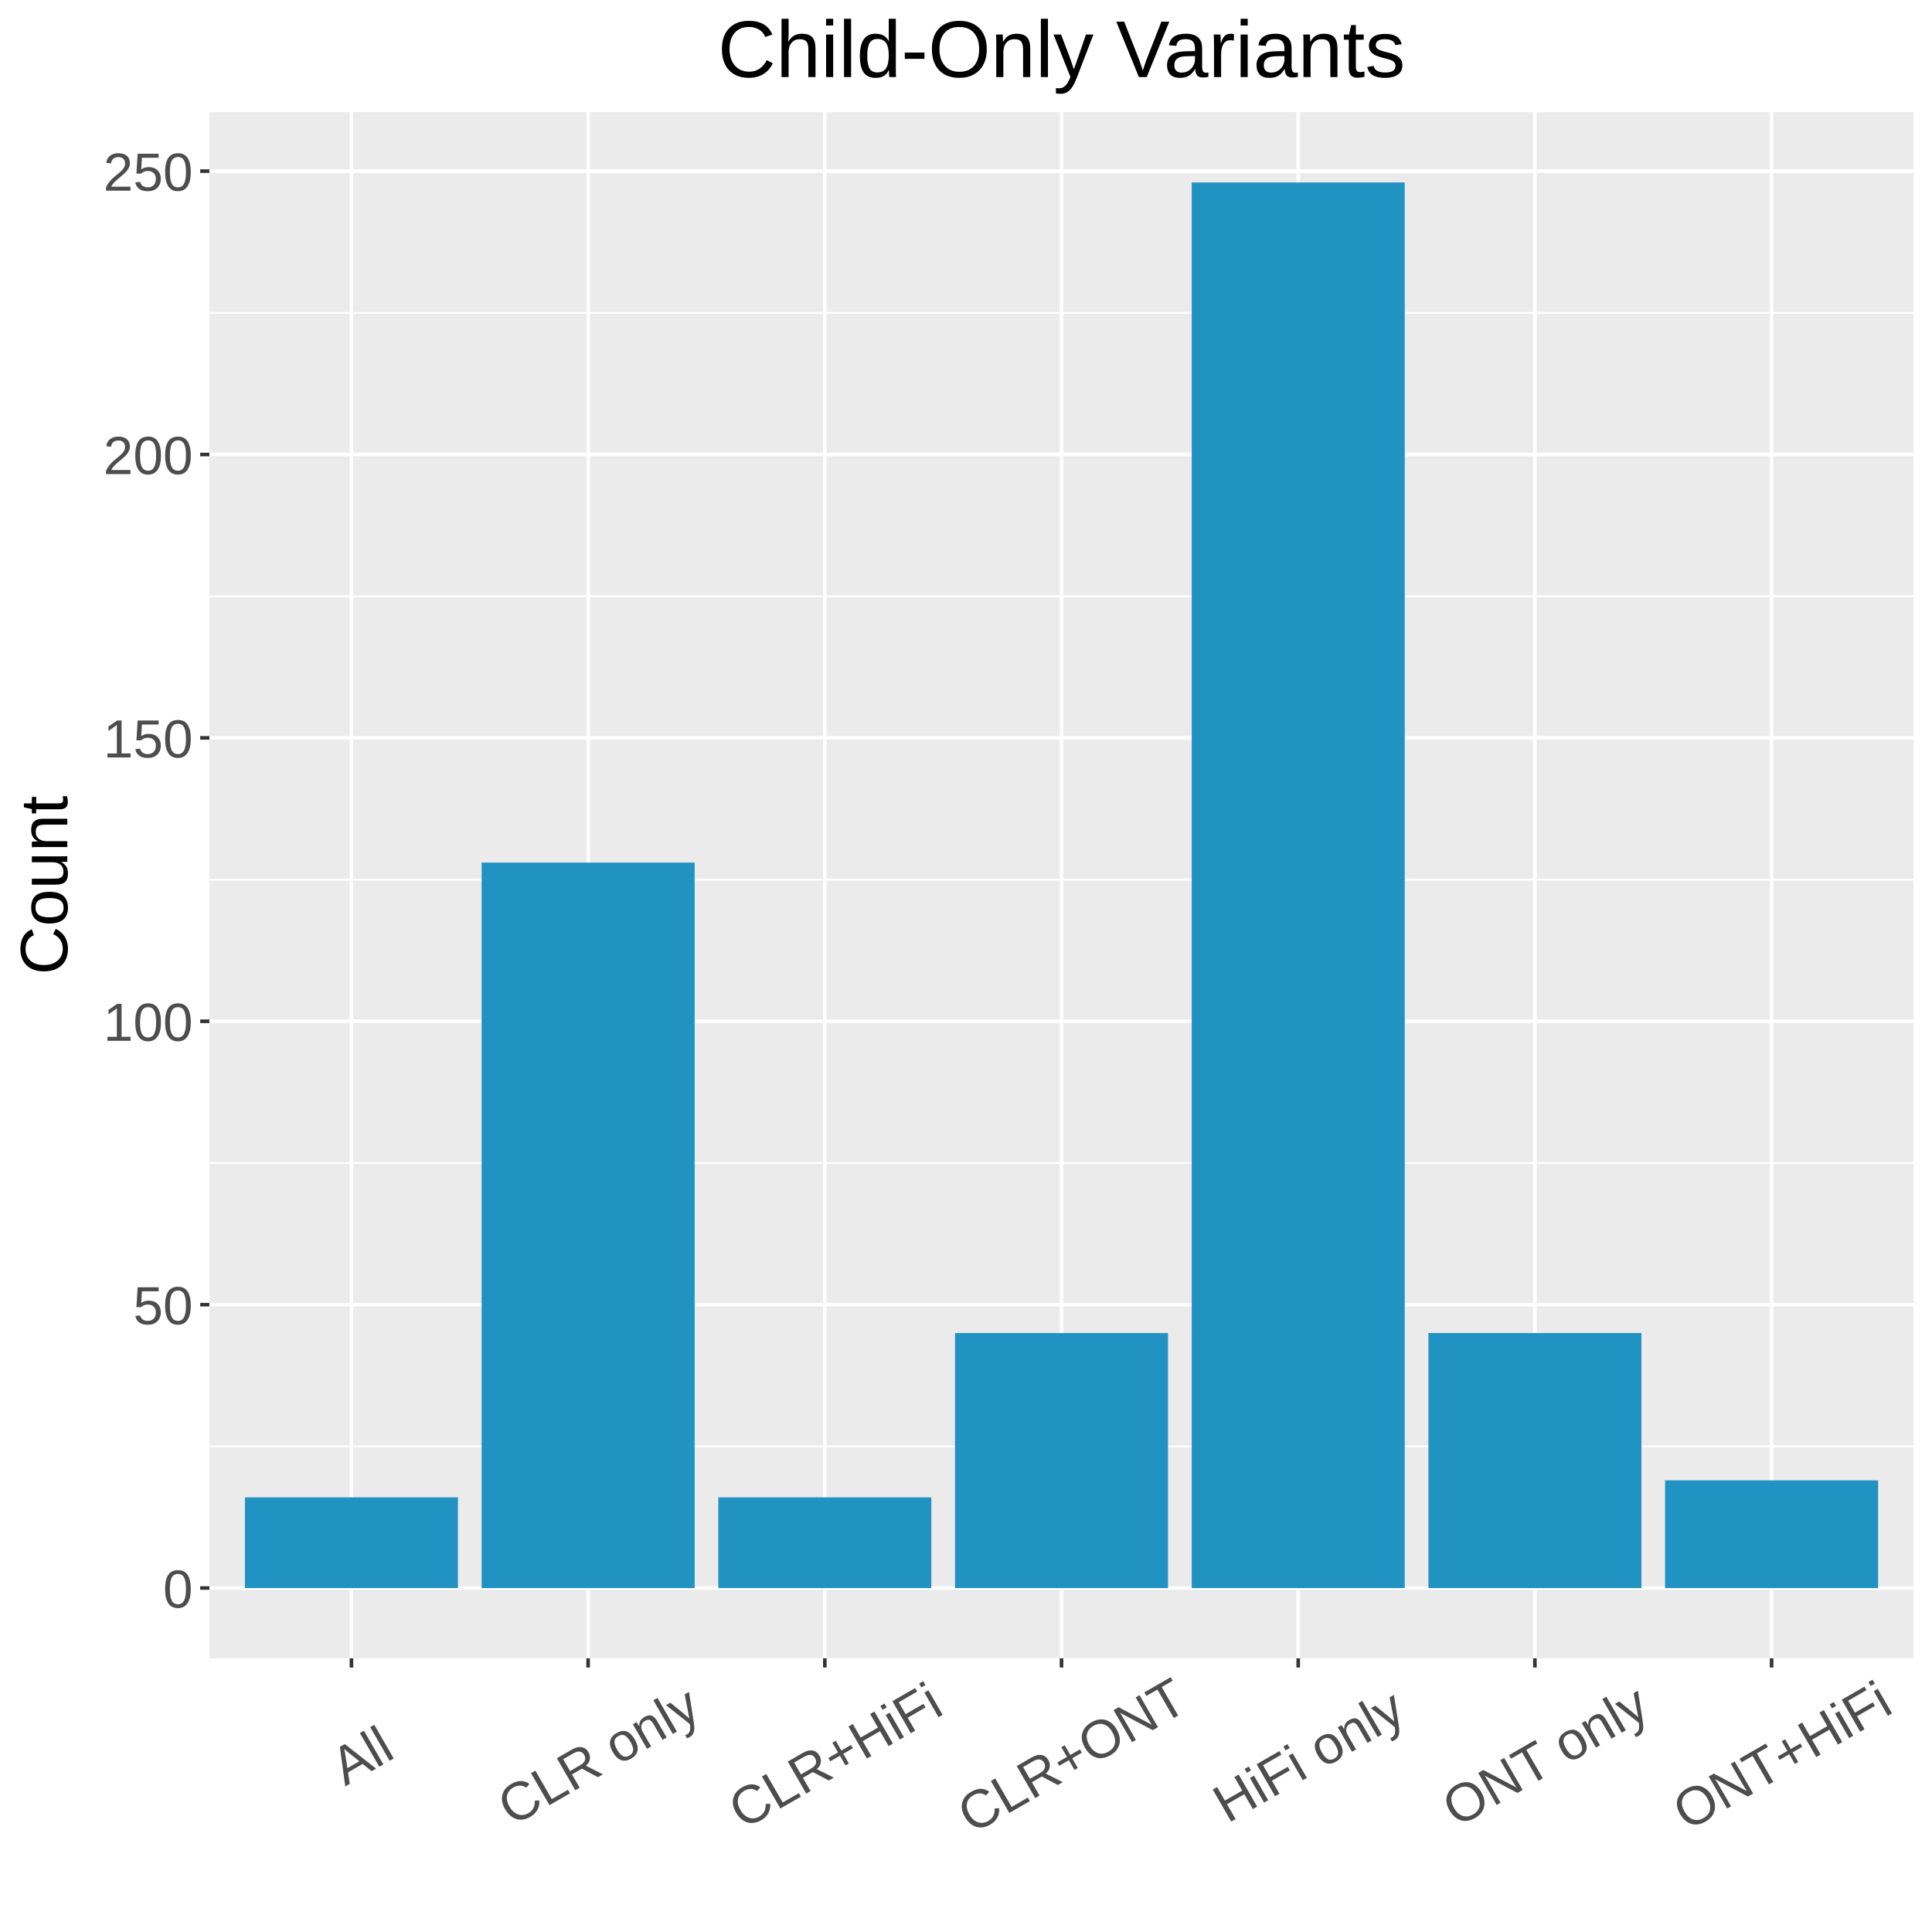
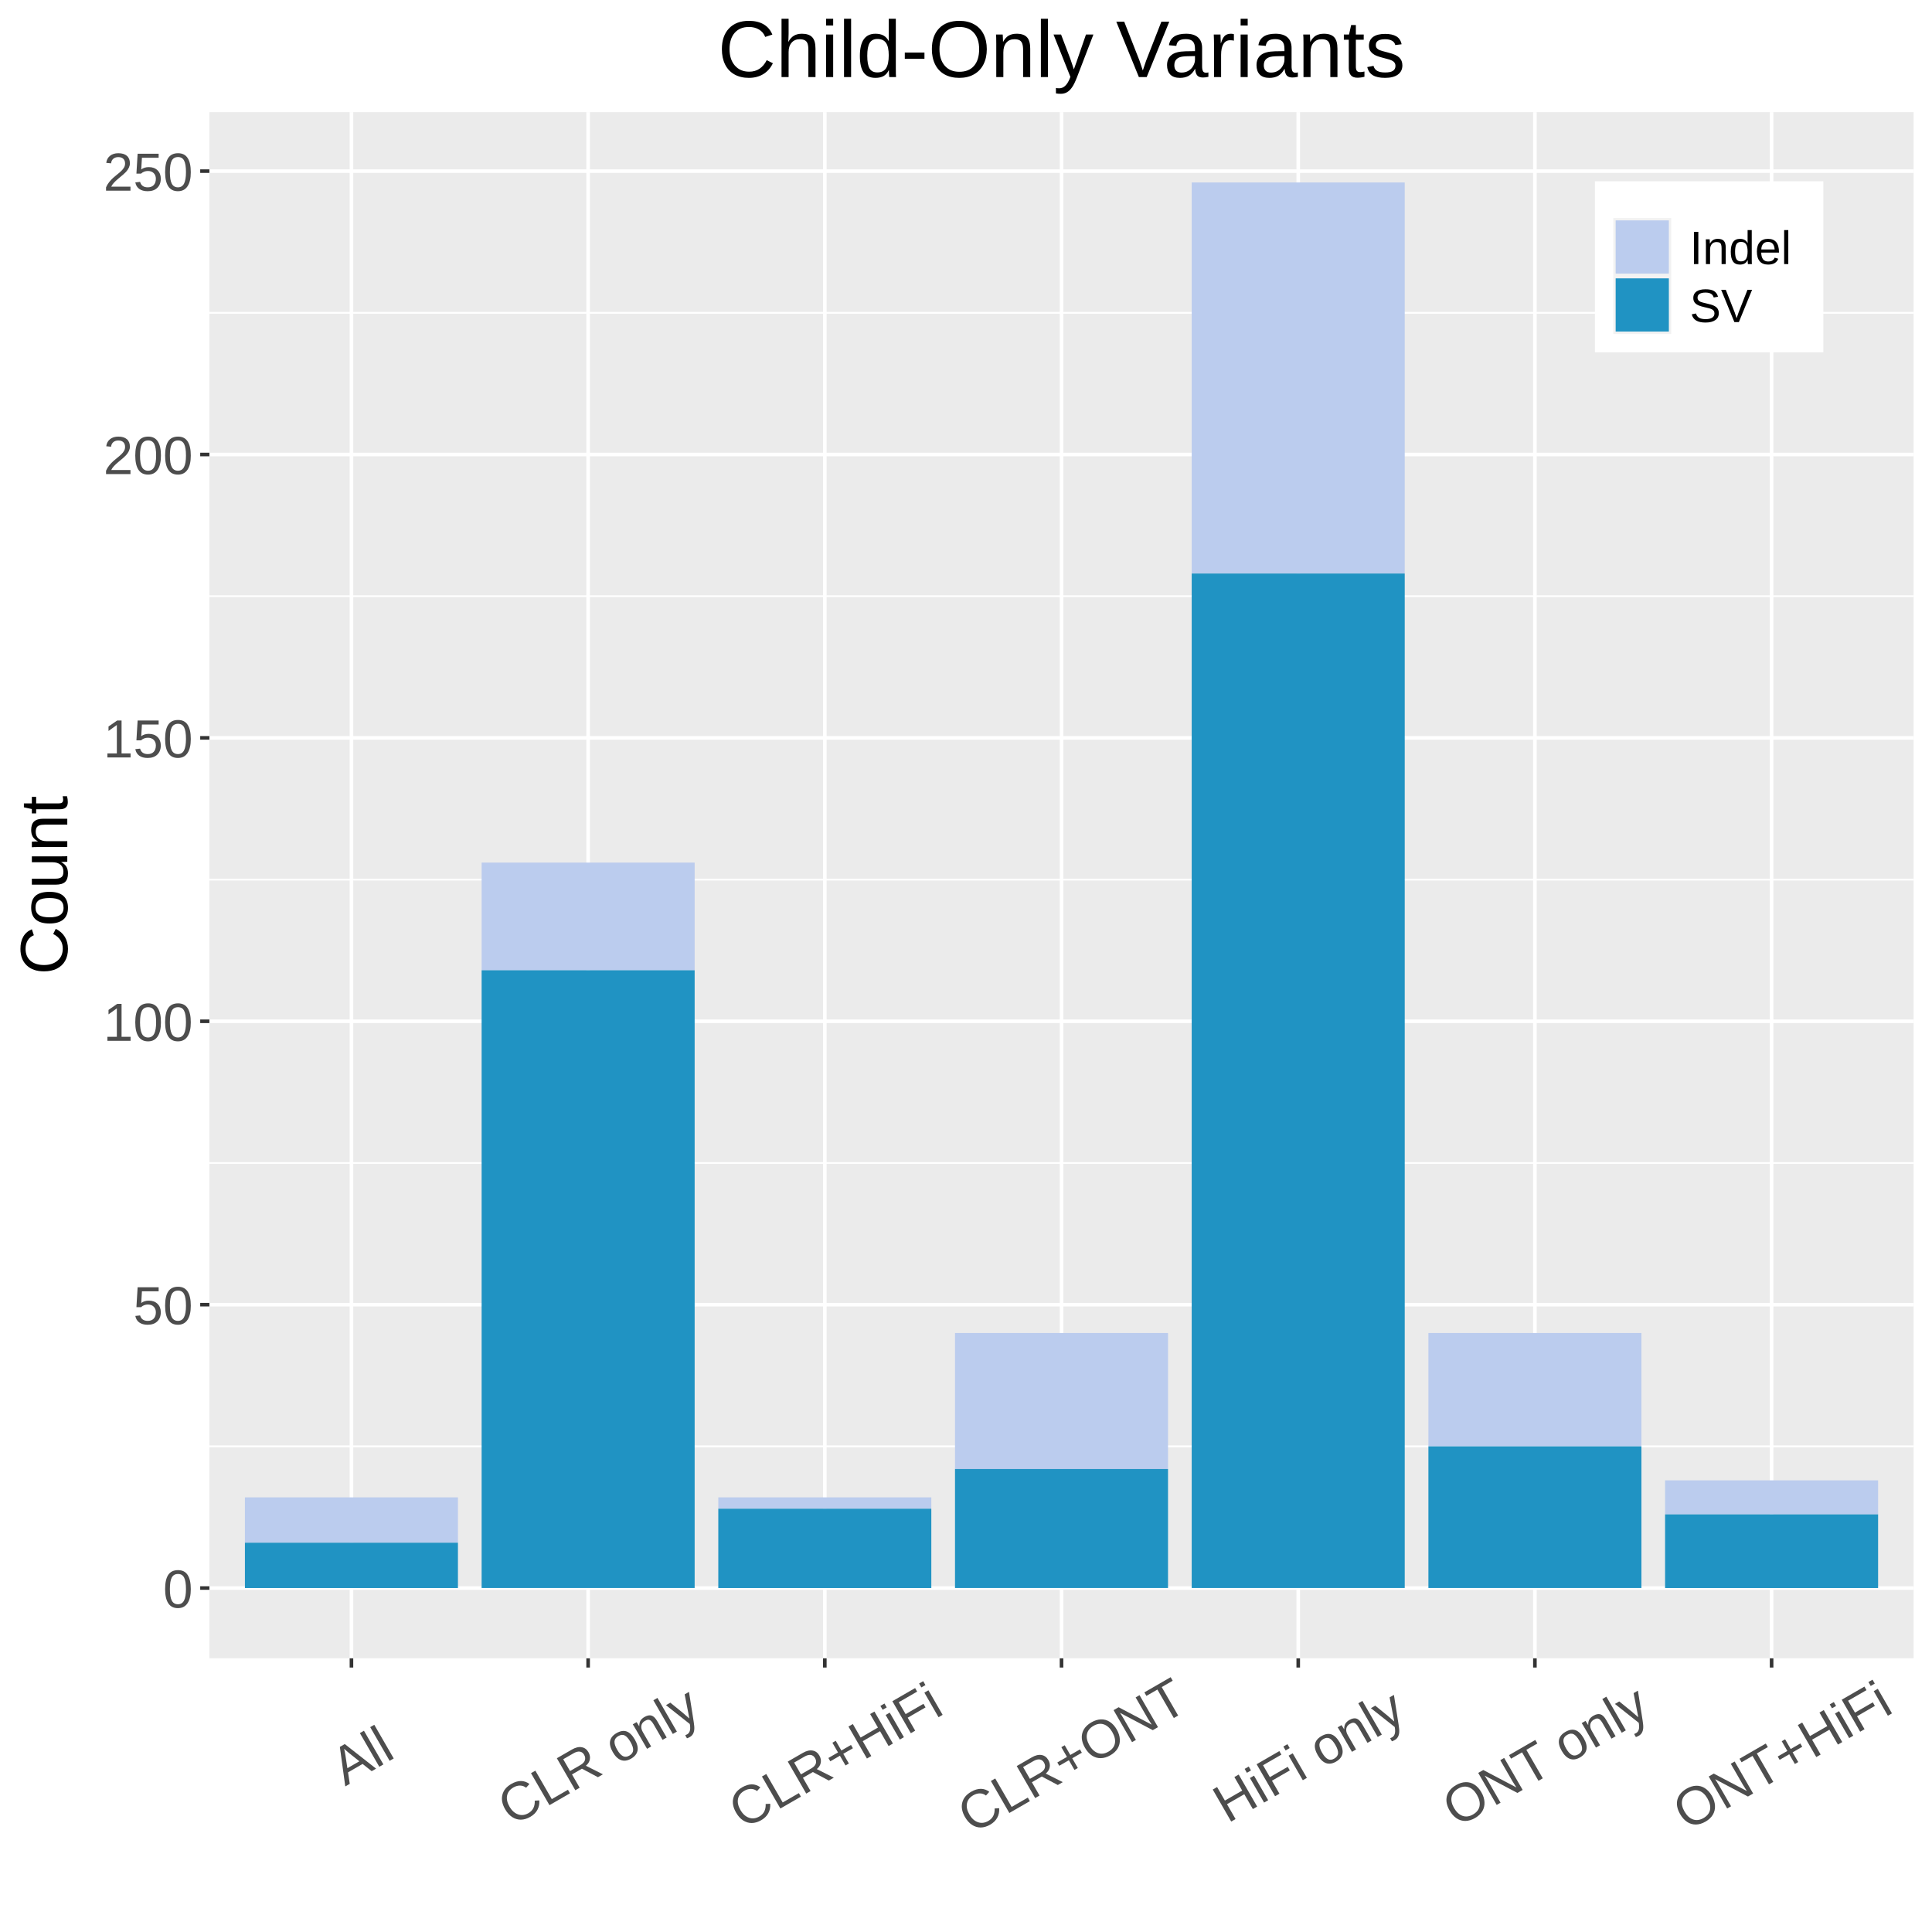
<svg xmlns="http://www.w3.org/2000/svg" class="svglite" width="576.00pt" height="576.00pt" viewBox="0 0 576.00 576.00">
  <defs>
    <style type="text/css">
    .svglite line, .svglite polyline, .svglite polygon, .svglite path, .svglite rect, .svglite circle {
      fill: none;
      stroke: #000000;
      stroke-linecap: round;
      stroke-linejoin: round;
      stroke-miterlimit: 10.00;
    }
  </style>
  </defs>
  <rect width="100%" height="100%" style="stroke: none; fill: #FFFFFF;" />
  <defs>
    <clipPath id="cpMC4wMHw1NzYuMDB8MC4wMHw1NzYuMDA=">
      <rect x="0.00" y="0.00" width="576.00" height="576.00" />
    </clipPath>
  </defs>
  <g clip-path="url(#cpMC4wMHw1NzYuMDB8MC4wMHw1NzYuMDA=)">
    <rect x="0" y="0.00" width="576.00" height="576.00" style="stroke-width: 1.07; stroke: #FFFFFF; fill: #FFFFFF;" />
  </g>
  <defs>
    <clipPath id="cpNjIuNDN8NTcwLjUyfDMzLjQ0fDQ5NC40MQ==">
      <rect x="62.43" y="33.44" width="508.09" height="460.96" />
    </clipPath>
  </defs>
  <g clip-path="url(#cpNjIuNDN8NTcwLjUyfDMzLjQ0fDQ5NC40MQ==)">
    <rect x="62.43" y="33.44" width="508.09" height="460.96" style="stroke-width: 1.07; stroke: none; fill: #EBEBEB;" />
    <polyline points="62.43,431.21 570.52,431.21 " style="stroke-width: 0.53; stroke: #FFFFFF; stroke-linecap: butt;" />
    <polyline points="62.43,346.72 570.52,346.72 " style="stroke-width: 0.53; stroke: #FFFFFF; stroke-linecap: butt;" />
    <polyline points="62.43,262.24 570.52,262.24 " style="stroke-width: 0.53; stroke: #FFFFFF; stroke-linecap: butt;" />
    <polyline points="62.43,177.75 570.52,177.75 " style="stroke-width: 0.53; stroke: #FFFFFF; stroke-linecap: butt;" />
    <polyline points="62.43,93.26 570.52,93.26 " style="stroke-width: 0.53; stroke: #FFFFFF; stroke-linecap: butt;" />
    <polyline points="62.43,473.45 570.52,473.45 " style="stroke-width: 1.07; stroke: #FFFFFF; stroke-linecap: butt;" />
    <polyline points="62.43,388.97 570.52,388.97 " style="stroke-width: 1.07; stroke: #FFFFFF; stroke-linecap: butt;" />
    <polyline points="62.43,304.48 570.52,304.48 " style="stroke-width: 1.07; stroke: #FFFFFF; stroke-linecap: butt;" />
    <polyline points="62.43,219.99 570.52,219.99 " style="stroke-width: 1.07; stroke: #FFFFFF; stroke-linecap: butt;" />
    <polyline points="62.43,135.51 570.52,135.51 " style="stroke-width: 1.07; stroke: #FFFFFF; stroke-linecap: butt;" />
    <polyline points="62.43,51.02 570.52,51.02 " style="stroke-width: 1.07; stroke: #FFFFFF; stroke-linecap: butt;" />
    <polyline points="104.78,494.41 104.78,33.44 " style="stroke-width: 1.07; stroke: #FFFFFF; stroke-linecap: butt;" />
    <polyline points="175.34,494.41 175.34,33.44 " style="stroke-width: 1.07; stroke: #FFFFFF; stroke-linecap: butt;" />
    <polyline points="245.91,494.41 245.91,33.44 " style="stroke-width: 1.07; stroke: #FFFFFF; stroke-linecap: butt;" />
    <polyline points="316.48,494.41 316.48,33.44 " style="stroke-width: 1.07; stroke: #FFFFFF; stroke-linecap: butt;" />
    <polyline points="387.05,494.41 387.05,33.44 " style="stroke-width: 1.07; stroke: #FFFFFF; stroke-linecap: butt;" />
    <polyline points="457.61,494.41 457.61,33.44 " style="stroke-width: 1.07; stroke: #FFFFFF; stroke-linecap: butt;" />
    <polyline points="528.18,494.41 528.18,33.44 " style="stroke-width: 1.07; stroke: #FFFFFF; stroke-linecap: butt;" />
-     <rect x="73.02" y="446.42" width="63.51" height="27.04" style="stroke-width: 1.07; stroke: none; stroke-linecap: square; stroke-linejoin: miter; fill: #2093C3;" />
-     <rect x="143.59" y="257.17" width="63.51" height="216.29" style="stroke-width: 1.07; stroke: none; stroke-linecap: square; stroke-linejoin: miter; fill: #2093C3;" />
-     <rect x="214.15" y="446.42" width="63.51" height="27.04" style="stroke-width: 1.07; stroke: none; stroke-linecap: square; stroke-linejoin: miter; fill: #2093C3;" />
-     <rect x="284.72" y="397.42" width="63.51" height="76.04" style="stroke-width: 1.07; stroke: none; stroke-linecap: square; stroke-linejoin: miter; fill: #2093C3;" />
-     <rect x="355.29" y="54.40" width="63.51" height="419.06" style="stroke-width: 1.07; stroke: none; stroke-linecap: square; stroke-linejoin: miter; fill: #2093C3;" />
-     <rect x="425.86" y="397.42" width="63.51" height="76.04" style="stroke-width: 1.07; stroke: none; stroke-linecap: square; stroke-linejoin: miter; fill: #2093C3;" />
-     <rect x="496.42" y="441.35" width="63.51" height="32.11" style="stroke-width: 1.07; stroke: none; stroke-linecap: square; stroke-linejoin: miter; fill: #2093C3;" />
+     <rect x="73.02" y="446.42" width="63.51" height="13.52" style="stroke-width: 1.07; stroke: none; stroke-linecap: square; stroke-linejoin: miter; fill: #BBCCEE;" />
+     <rect x="73.02" y="459.94" width="63.51" height="13.52" style="stroke-width: 1.07; stroke: none; stroke-linecap: square; stroke-linejoin: miter; fill: #2093C3;" />
+     <rect x="143.59" y="257.17" width="63.51" height="32.11" style="stroke-width: 1.07; stroke: none; stroke-linecap: square; stroke-linejoin: miter; fill: #BBCCEE;" />
+     <rect x="143.59" y="289.27" width="63.51" height="184.18" style="stroke-width: 1.07; stroke: none; stroke-linecap: square; stroke-linejoin: miter; fill: #2093C3;" />
+     <rect x="214.15" y="446.42" width="63.51" height="3.38" style="stroke-width: 1.07; stroke: none; stroke-linecap: square; stroke-linejoin: miter; fill: #BBCCEE;" />
+     <rect x="214.15" y="449.80" width="63.51" height="23.66" style="stroke-width: 1.07; stroke: none; stroke-linecap: square; stroke-linejoin: miter; fill: #2093C3;" />
+     <rect x="284.72" y="397.42" width="63.51" height="40.55" style="stroke-width: 1.07; stroke: none; stroke-linecap: square; stroke-linejoin: miter; fill: #BBCCEE;" />
+     <rect x="284.72" y="437.97" width="63.51" height="35.48" style="stroke-width: 1.07; stroke: none; stroke-linecap: square; stroke-linejoin: miter; fill: #2093C3;" />
+     <rect x="355.29" y="54.40" width="63.51" height="116.59" style="stroke-width: 1.07; stroke: none; stroke-linecap: square; stroke-linejoin: miter; fill: #BBCCEE;" />
+     <rect x="355.29" y="170.99" width="63.51" height="302.46" style="stroke-width: 1.07; stroke: none; stroke-linecap: square; stroke-linejoin: miter; fill: #2093C3;" />
+     <rect x="425.86" y="397.42" width="63.51" height="33.79" style="stroke-width: 1.07; stroke: none; stroke-linecap: square; stroke-linejoin: miter; fill: #BBCCEE;" />
+     <rect x="425.86" y="431.21" width="63.51" height="42.24" style="stroke-width: 1.07; stroke: none; stroke-linecap: square; stroke-linejoin: miter; fill: #2093C3;" />
+     <rect x="496.42" y="441.35" width="63.51" height="10.14" style="stroke-width: 1.07; stroke: none; stroke-linecap: square; stroke-linejoin: miter; fill: #BBCCEE;" />
+     <rect x="496.42" y="451.49" width="63.51" height="21.97" style="stroke-width: 1.07; stroke: none; stroke-linecap: square; stroke-linejoin: miter; fill: #2093C3;" />
  </g>
  <g clip-path="url(#cpMC4wMHw1NzYuMDB8MC4wMHw1NzYuMDA=)">
    <text x="57.50" y="479.29" text-anchor="end" style="font-size: 16.00px; fill: #4D4D4D; font-family: Arimo;" textLength="10.18px" lengthAdjust="spacingAndGlyphs">0</text>
    <text x="57.50" y="394.80" text-anchor="end" style="font-size: 16.00px; fill: #4D4D4D; font-family: Arimo;" textLength="20.36px" lengthAdjust="spacingAndGlyphs">50</text>
    <text x="57.50" y="310.31" text-anchor="end" style="font-size: 16.00px; fill: #4D4D4D; font-family: Arimo;" textLength="30.54px" lengthAdjust="spacingAndGlyphs">100</text>
    <text x="57.50" y="225.82" text-anchor="end" style="font-size: 16.00px; fill: #4D4D4D; font-family: Arimo;" textLength="30.54px" lengthAdjust="spacingAndGlyphs">150</text>
    <text x="57.50" y="141.34" text-anchor="end" style="font-size: 16.00px; fill: #4D4D4D; font-family: Arimo;" textLength="30.54px" lengthAdjust="spacingAndGlyphs">200</text>
    <text x="57.50" y="56.85" text-anchor="end" style="font-size: 16.00px; fill: #4D4D4D; font-family: Arimo;" textLength="30.54px" lengthAdjust="spacingAndGlyphs">250</text>
    <polyline points="59.69,473.45 62.43,473.45 " style="stroke-width: 1.07; stroke: #333333; stroke-linecap: butt;" />
    <polyline points="59.69,388.97 62.43,388.97 " style="stroke-width: 1.07; stroke: #333333; stroke-linecap: butt;" />
    <polyline points="59.69,304.48 62.43,304.48 " style="stroke-width: 1.07; stroke: #333333; stroke-linecap: butt;" />
    <polyline points="59.69,219.99 62.43,219.99 " style="stroke-width: 1.07; stroke: #333333; stroke-linecap: butt;" />
    <polyline points="59.69,135.51 62.43,135.51 " style="stroke-width: 1.07; stroke: #333333; stroke-linecap: butt;" />
    <polyline points="59.69,51.02 62.43,51.02 " style="stroke-width: 1.07; stroke: #333333; stroke-linecap: butt;" />
    <polyline points="104.78,497.15 104.78,494.41 " style="stroke-width: 1.07; stroke: #333333; stroke-linecap: butt;" />
    <polyline points="175.34,497.15 175.34,494.41 " style="stroke-width: 1.07; stroke: #333333; stroke-linecap: butt;" />
    <polyline points="245.91,497.15 245.91,494.41 " style="stroke-width: 1.07; stroke: #333333; stroke-linecap: butt;" />
    <polyline points="316.48,497.15 316.48,494.41 " style="stroke-width: 1.07; stroke: #333333; stroke-linecap: butt;" />
    <polyline points="387.05,497.15 387.05,494.41 " style="stroke-width: 1.07; stroke: #333333; stroke-linecap: butt;" />
    <polyline points="457.61,497.15 457.61,494.41 " style="stroke-width: 1.07; stroke: #333333; stroke-linecap: butt;" />
    <polyline points="528.18,497.15 528.18,494.41 " style="stroke-width: 1.07; stroke: #333333; stroke-linecap: butt;" />
    <text transform="translate(110.61,528.17) rotate(-30)" text-anchor="middle" style="font-size: 16.00px; fill: #4D4D4D; font-family: Arimo;" textLength="19.83px" lengthAdjust="spacingAndGlyphs">All</text>
    <text transform="translate(181.17,528.17) rotate(-30)" text-anchor="middle" style="font-size: 16.00px; fill: #4D4D4D; font-family: Arimo;" textLength="70.12px" lengthAdjust="spacingAndGlyphs">CLR only</text>
    <text transform="translate(251.74,528.17) rotate(-30)" text-anchor="middle" style="font-size: 16.00px; fill: #4D4D4D; font-family: Arimo;" textLength="73.56px" lengthAdjust="spacingAndGlyphs">CLR+HiFi</text>
    <text transform="translate(322.31,528.17) rotate(-30)" text-anchor="middle" style="font-size: 16.00px; fill: #4D4D4D; font-family: Arimo;" textLength="78.94px" lengthAdjust="spacingAndGlyphs">CLR+ONT</text>
    <text transform="translate(392.88,528.17) rotate(-30)" text-anchor="middle" style="font-size: 16.00px; fill: #4D4D4D; font-family: Arimo;" textLength="67.87px" lengthAdjust="spacingAndGlyphs">HiFi only</text>
    <text transform="translate(463.44,528.17) rotate(-30)" text-anchor="middle" style="font-size: 16.00px; fill: #4D4D4D; font-family: Arimo;" textLength="73.25px" lengthAdjust="spacingAndGlyphs">ONT only</text>
    <text transform="translate(534.01,528.17) rotate(-30)" text-anchor="middle" style="font-size: 16.00px; fill: #4D4D4D; font-family: Arimo;" textLength="76.69px" lengthAdjust="spacingAndGlyphs">ONT+HiFi</text>
    <text transform="translate(20.06,263.93) rotate(-90)" text-anchor="middle" style="font-size: 20.00px; font-family: Arimo;" textLength="59.41px" lengthAdjust="spacingAndGlyphs">Count</text>
+     <rect x="475.50" y="54.04" width="68.10" height="51.00" style="stroke-width: 1.07; stroke: none; fill: #FFFFFF;" />
+     <rect x="480.98" y="65.00" width="17.28" height="17.28" style="stroke-width: 1.07; stroke: none; fill: #F2F2F2;" />
+     <rect x="481.69" y="65.71" width="15.86" height="15.86" style="stroke-width: 1.07; stroke: none; stroke-linecap: square; stroke-linejoin: miter; fill: #BBCCEE;" />
+     <rect x="480.98" y="82.28" width="17.28" height="17.28" style="stroke-width: 1.07; stroke: none; fill: #F2F2F2;" />
+     <rect x="481.69" y="82.99" width="15.86" height="15.86" style="stroke-width: 1.07; stroke: none; stroke-linecap: square; stroke-linejoin: miter; fill: #2093C3;" />
+     <text x="503.74" y="78.74" style="font-size: 14.00px; font-family: Arimo;" textLength="34.38px" lengthAdjust="spacingAndGlyphs">Indel</text>
+     <text x="503.74" y="96.02" style="font-size: 14.00px; font-family: Arimo;" textLength="18.46px" lengthAdjust="spacingAndGlyphs">SV</text>
    <text x="316.48" y="22.98" text-anchor="middle" style="font-size: 24.00px; font-family: Arimo;" textLength="230.05px" lengthAdjust="spacingAndGlyphs">Child-Only Variants</text>
  </g>
</svg>
